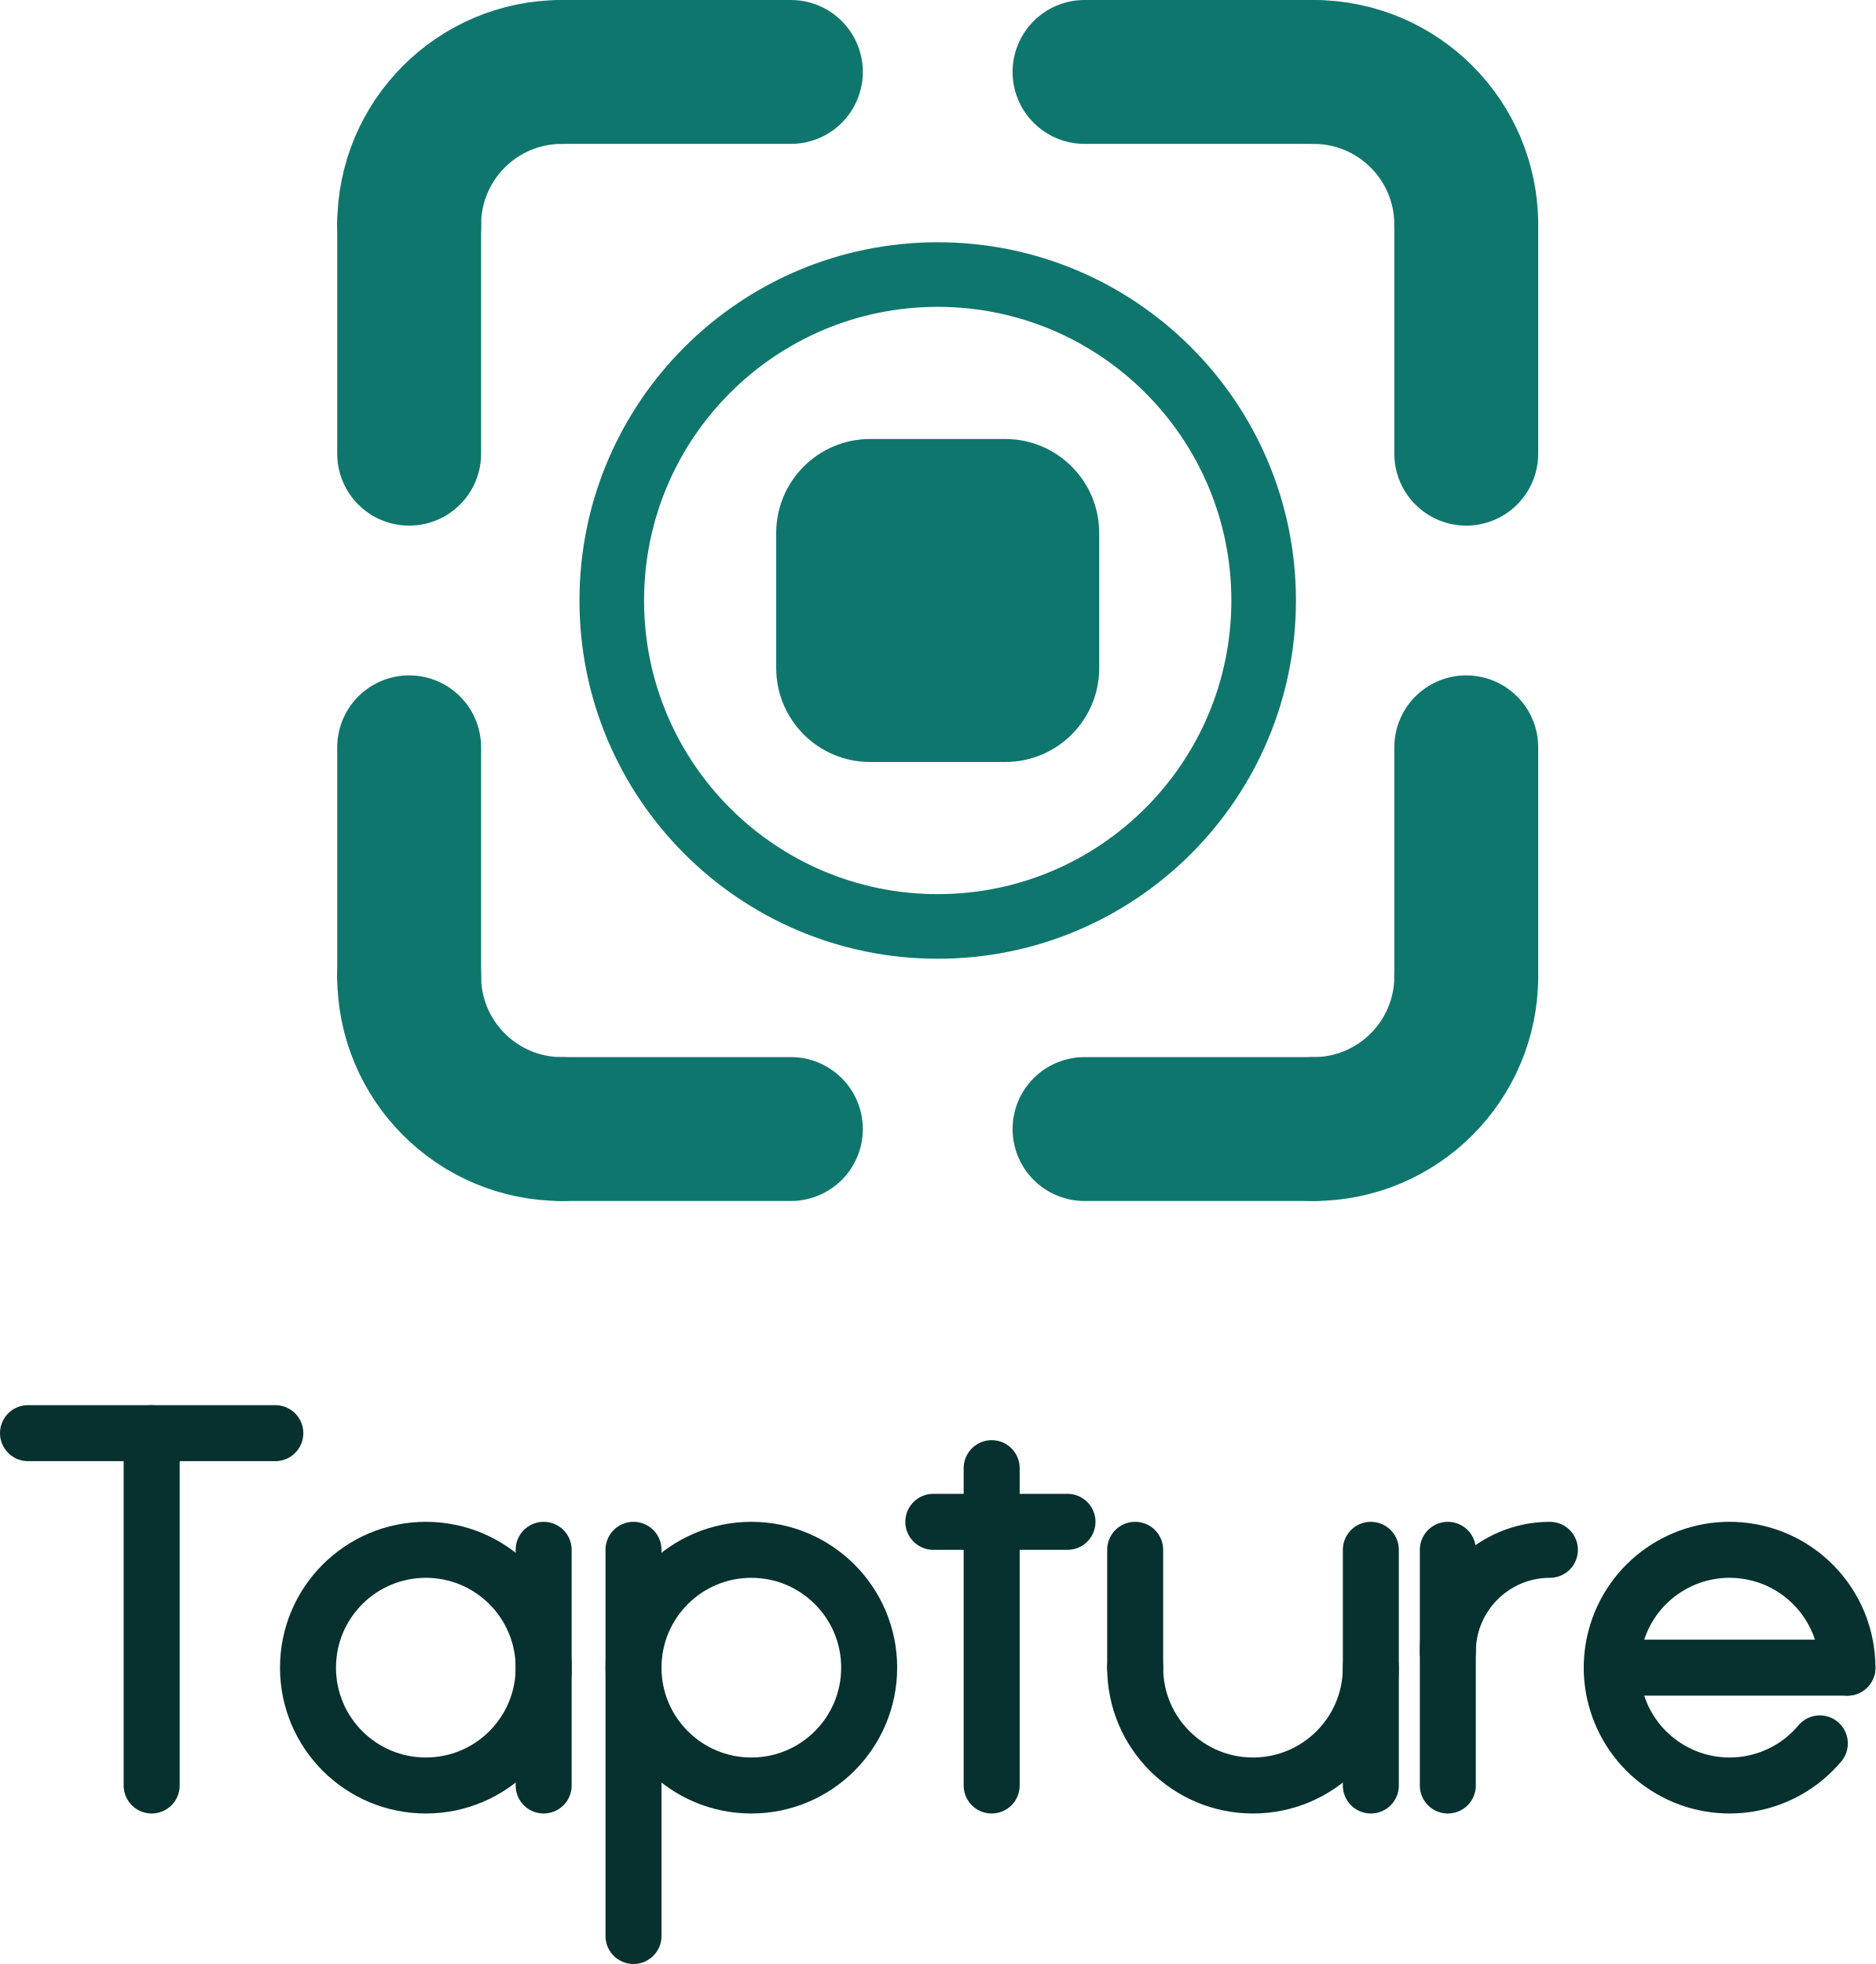
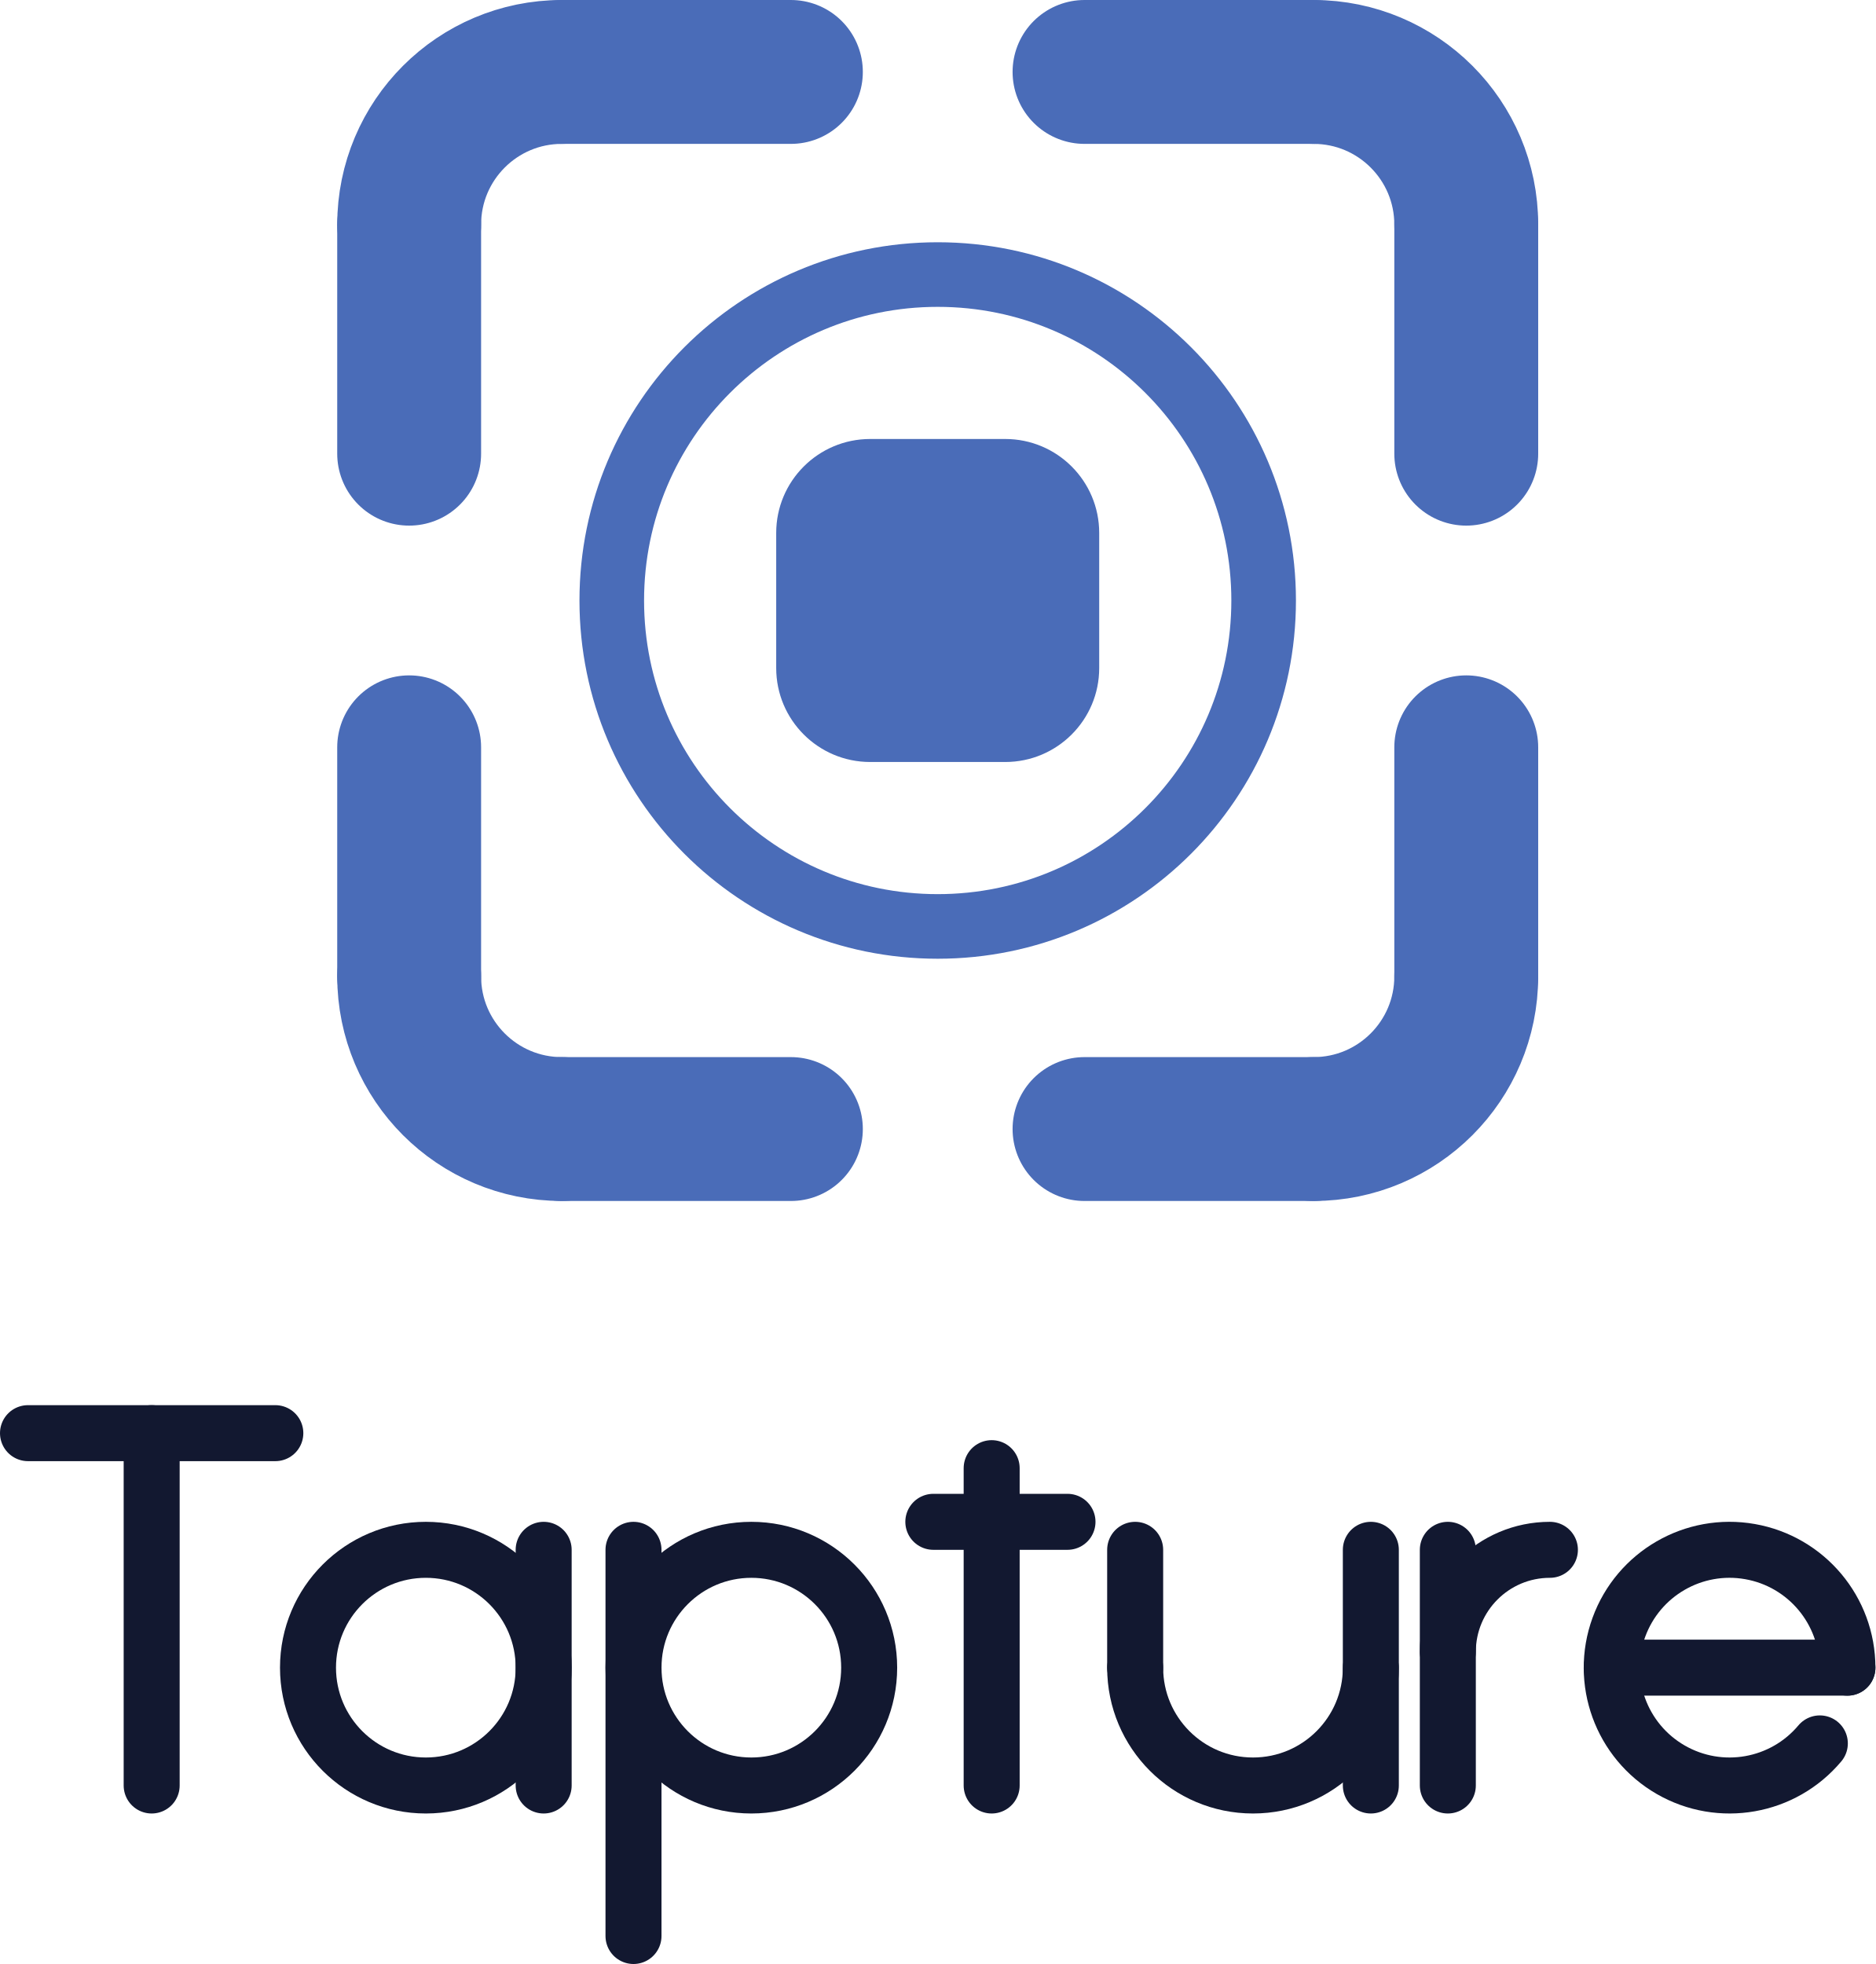
<svg xmlns="http://www.w3.org/2000/svg" viewBox="-229.68 0 1277.37 1337.69" width="1277.37" height="1337.69" role="img" aria-label="Tapture">
-   <path d="M 49 153 A 104 104 0 0 1 153 49" fill="none" stroke="#0F766E" stroke-width="98" stroke-linecap="round" />
-   <path d="M 49 153 L 49 309" fill="none" stroke="#0F766E" stroke-width="98" stroke-linecap="round" />
-   <path d="M 153 49 L 309 49" fill="none" stroke="#0F766E" stroke-width="98" stroke-linecap="round" />
-   <path d="M 665 49 A 104 104 0 0 1 769 153" fill="none" stroke="#0F766E" stroke-width="98" stroke-linecap="round" />
-   <path d="M 665 49 L 509 49" fill="none" stroke="#0F766E" stroke-width="98" stroke-linecap="round" />
-   <path d="M 769 153 L 769 309" fill="none" stroke="#0F766E" stroke-width="98" stroke-linecap="round" />
-   <path d="M 769 665 A 104 104 0 0 1 665 769" fill="none" stroke="#0F766E" stroke-width="98" stroke-linecap="round" />
-   <path d="M 769 665 L 769 509" fill="none" stroke="#0F766E" stroke-width="98" stroke-linecap="round" />
-   <path d="M 665 769 L 509 769" fill="none" stroke="#0F766E" stroke-width="98" stroke-linecap="round" />
-   <path d="M 153 769 A 104 104 0 0 1 49 665" fill="none" stroke="#0F766E" stroke-width="98" stroke-linecap="round" />
-   <path d="M 153 769 L 309 769" fill="none" stroke="#0F766E" stroke-width="98" stroke-linecap="round" />
-   <path d="M 49 665 L 49 509" fill="none" stroke="#0F766E" stroke-width="98" stroke-linecap="round" />
-   <circle cx="409" cy="409" r="222" fill="none" stroke="#0F766E" stroke-width="44" />
-   <rect x="299" y="299" width="220" height="220" rx="64" fill="#0F766E" />
-   <path d="M -210.61 976.13 L -42.15 976.13" fill="none" stroke="#06312F" stroke-width="38.14" stroke-linecap="round" />
-   <path d="M -126.38 976.13 L -126.38 1216.11" fill="none" stroke="#06312F" stroke-width="38.14" stroke-linecap="round" />
-   <circle cx="60.36" cy="1135.85" r="80.26" fill="none" stroke="#06312F" stroke-width="38.14" />
-   <path d="M 140.61 1055.59 L 140.61 1216.11" fill="none" stroke="#06312F" stroke-width="38.14" stroke-linecap="round" />
-   <circle cx="282.06" cy="1135.85" r="80.26" fill="none" stroke="#06312F" stroke-width="38.14" />
-   <path d="M 201.8 1055.59 L 201.8 1318.62" fill="none" stroke="#06312F" stroke-width="38.14" stroke-linecap="round" />
-   <path d="M 445.75 999.97 L 445.75 1216.11" fill="none" stroke="#06312F" stroke-width="38.14" stroke-linecap="round" />
-   <path d="M 406.02 1036.52 L 497.4 1036.52" fill="none" stroke="#06312F" stroke-width="38.14" stroke-linecap="round" />
-   <path d="M 543.49 1055.59 L 543.49 1135.85" fill="none" stroke="#06312F" stroke-width="38.14" stroke-linecap="round" />
-   <path d="M 704.01 1135.85 A 80.26 80.26 0 0 1 543.49 1135.85" fill="none" stroke="#06312F" stroke-width="38.14" stroke-linecap="round" />
-   <path d="M 704.01 1055.59 L 704.01 1216.11" fill="none" stroke="#06312F" stroke-width="38.14" stroke-linecap="round" />
-   <path d="M 756.45 1055.59 L 756.45 1216.11" fill="none" stroke="#06312F" stroke-width="38.14" stroke-linecap="round" />
-   <path d="M 756.45 1125.12 A 69.53 69.53 0 0 1 825.98 1055.59" fill="none" stroke="#06312F" stroke-width="38.14" stroke-linecap="round" />
-   <path d="M 868.1 1135.85 L 1028.61 1135.85" fill="none" stroke="#06312F" stroke-width="38.14" stroke-linecap="round" />
-   <path d="M 1009.83 1187.44 A 80.26 80.26 0 1 1 1028.61 1135.85" fill="none" stroke="#06312F" stroke-width="38.14" stroke-linecap="round" />
+   <path d="M 49 153 A 104 104 0 0 1 153 49" fill="none" stroke="#4A6CB8" stroke-width="98" stroke-linecap="round" />
+   <path d="M 49 153 L 49 309" fill="none" stroke="#4A6CB8" stroke-width="98" stroke-linecap="round" />
+   <path d="M 153 49 L 309 49" fill="none" stroke="#4A6CB8" stroke-width="98" stroke-linecap="round" />
+   <path d="M 665 49 A 104 104 0 0 1 769 153" fill="none" stroke="#4A6CB8" stroke-width="98" stroke-linecap="round" />
+   <path d="M 665 49 L 509 49" fill="none" stroke="#4A6CB8" stroke-width="98" stroke-linecap="round" />
+   <path d="M 769 153 L 769 309" fill="none" stroke="#4A6CB8" stroke-width="98" stroke-linecap="round" />
+   <path d="M 769 665 A 104 104 0 0 1 665 769" fill="none" stroke="#4A6CB8" stroke-width="98" stroke-linecap="round" />
+   <path d="M 769 665 L 769 509" fill="none" stroke="#4A6CB8" stroke-width="98" stroke-linecap="round" />
+   <path d="M 665 769 L 509 769" fill="none" stroke="#4A6CB8" stroke-width="98" stroke-linecap="round" />
+   <path d="M 153 769 A 104 104 0 0 1 49 665" fill="none" stroke="#4A6CB8" stroke-width="98" stroke-linecap="round" />
+   <path d="M 153 769 L 309 769" fill="none" stroke="#4A6CB8" stroke-width="98" stroke-linecap="round" />
+   <path d="M 49 665 L 49 509" fill="none" stroke="#4A6CB8" stroke-width="98" stroke-linecap="round" />
+   <circle cx="409" cy="409" r="222" fill="none" stroke="#4A6CB8" stroke-width="44" />
+   <rect x="299" y="299" width="220" height="220" rx="64" fill="#4A6CB8" />
+   <path d="M -210.61 976.13 L -42.15 976.13" fill="none" stroke="#121830" stroke-width="38.14" stroke-linecap="round" />
+   <path d="M -126.38 976.13 L -126.38 1216.11" fill="none" stroke="#121830" stroke-width="38.14" stroke-linecap="round" />
+   <circle cx="60.36" cy="1135.85" r="80.26" fill="none" stroke="#121830" stroke-width="38.14" />
+   <path d="M 140.61 1055.59 L 140.61 1216.11" fill="none" stroke="#121830" stroke-width="38.14" stroke-linecap="round" />
+   <circle cx="282.06" cy="1135.85" r="80.26" fill="none" stroke="#121830" stroke-width="38.14" />
+   <path d="M 201.8 1055.59 L 201.8 1318.62" fill="none" stroke="#121830" stroke-width="38.14" stroke-linecap="round" />
+   <path d="M 445.75 999.97 L 445.75 1216.11" fill="none" stroke="#121830" stroke-width="38.14" stroke-linecap="round" />
+   <path d="M 406.02 1036.52 L 497.4 1036.52" fill="none" stroke="#121830" stroke-width="38.14" stroke-linecap="round" />
+   <path d="M 543.49 1055.59 L 543.49 1135.85" fill="none" stroke="#121830" stroke-width="38.14" stroke-linecap="round" />
+   <path d="M 704.01 1135.85 A 80.26 80.26 0 0 1 543.49 1135.85" fill="none" stroke="#121830" stroke-width="38.14" stroke-linecap="round" />
+   <path d="M 704.01 1055.59 L 704.01 1216.11" fill="none" stroke="#121830" stroke-width="38.14" stroke-linecap="round" />
+   <path d="M 756.45 1055.59 L 756.45 1216.11" fill="none" stroke="#121830" stroke-width="38.14" stroke-linecap="round" />
+   <path d="M 756.45 1125.12 A 69.53 69.53 0 0 1 825.98 1055.59" fill="none" stroke="#121830" stroke-width="38.14" stroke-linecap="round" />
+   <path d="M 868.1 1135.85 L 1028.61 1135.85" fill="none" stroke="#121830" stroke-width="38.14" stroke-linecap="round" />
+   <path d="M 1009.83 1187.44 A 80.26 80.26 0 1 1 1028.61 1135.85" fill="none" stroke="#121830" stroke-width="38.14" stroke-linecap="round" />
</svg>
